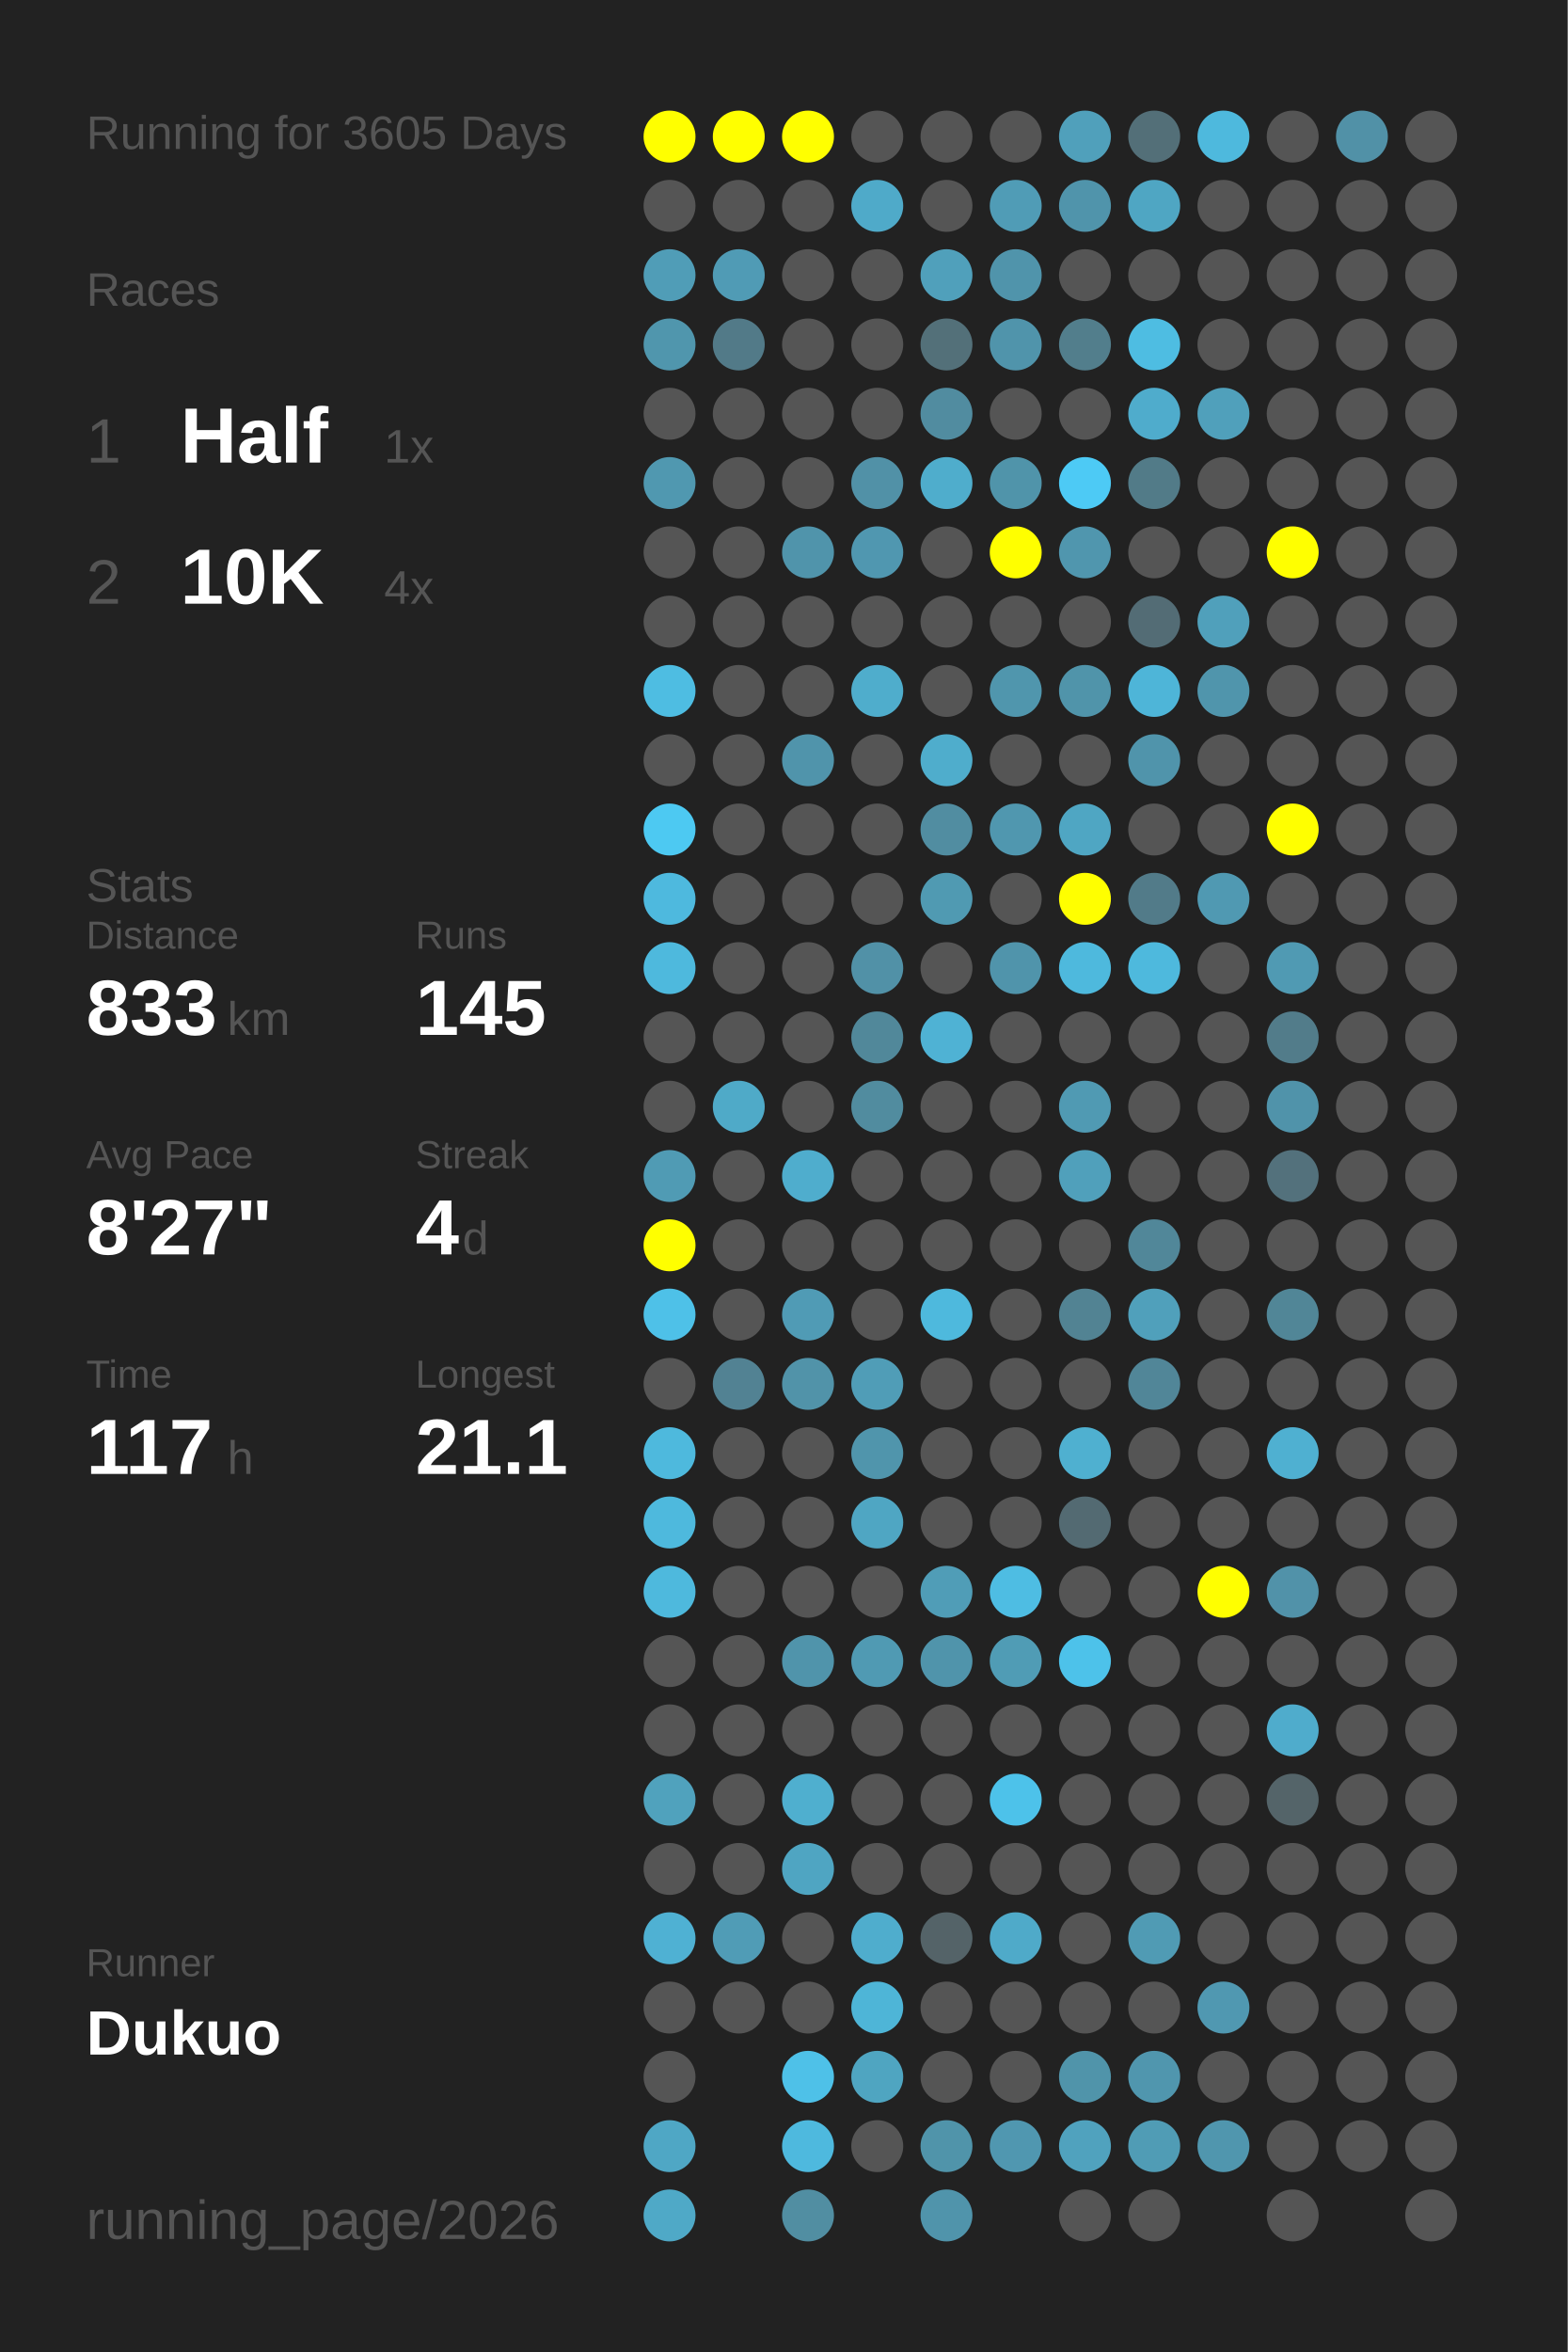
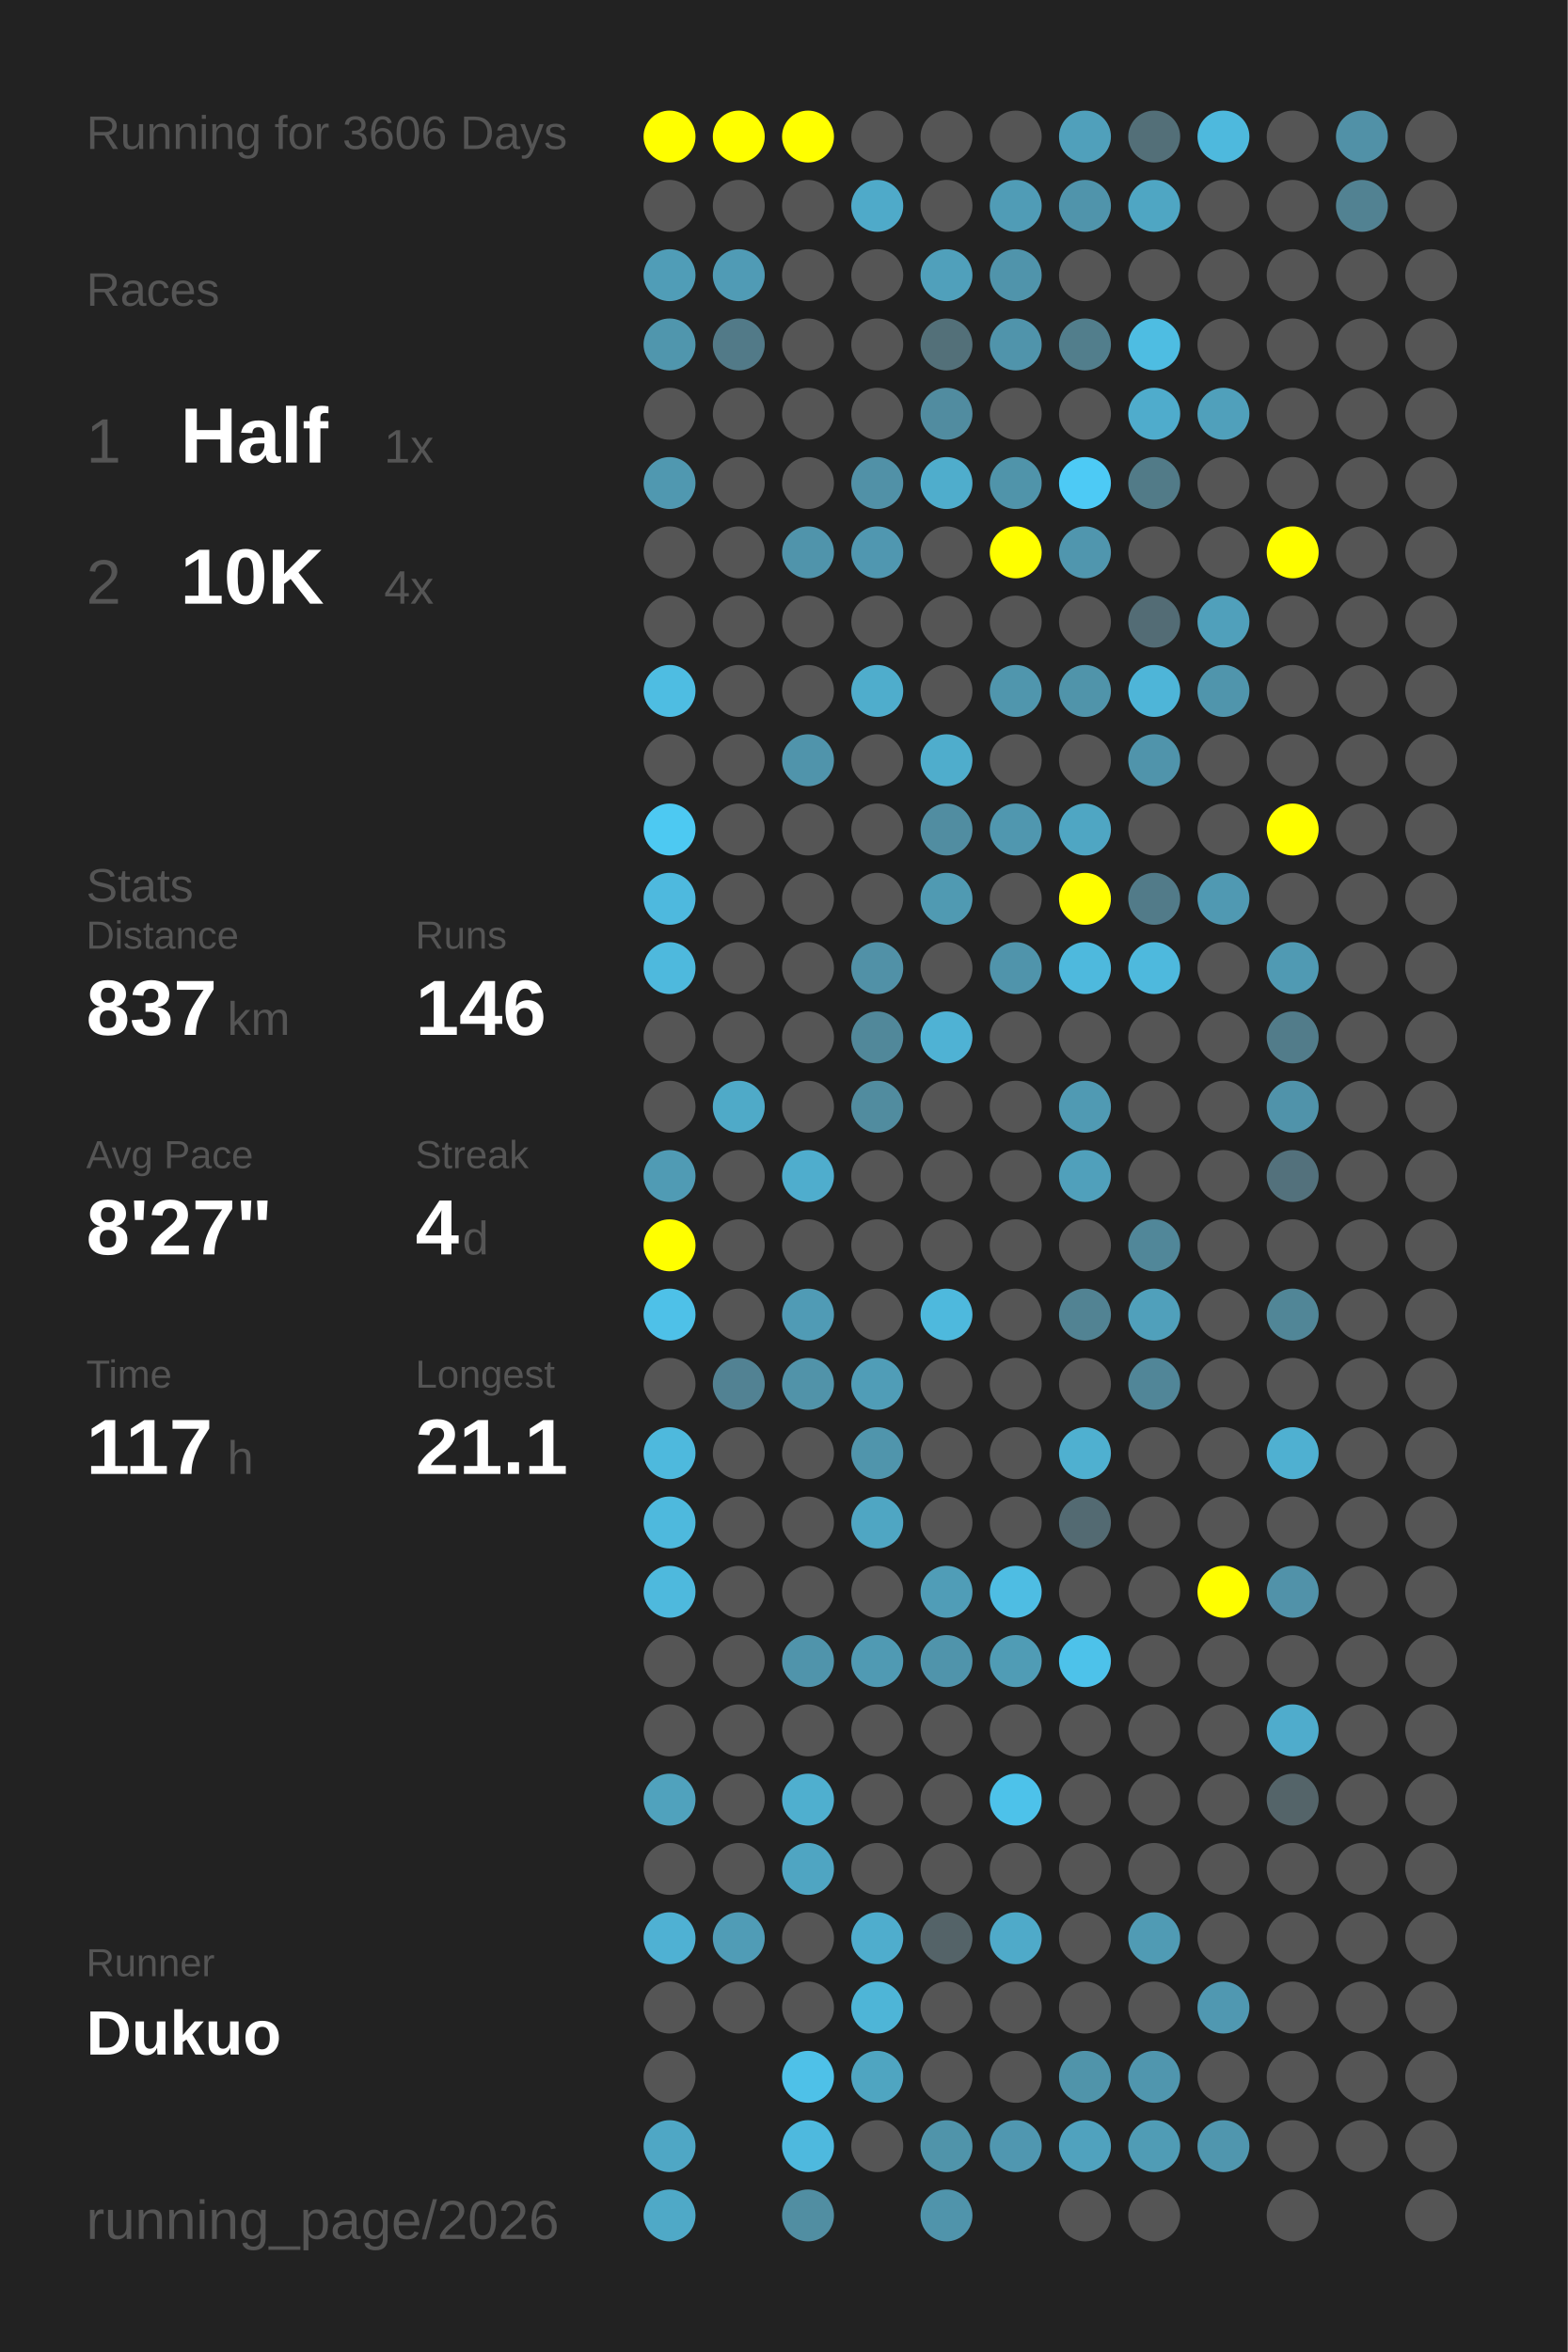
<svg xmlns="http://www.w3.org/2000/svg" baseProfile="full" height="300mm" version="1.1" viewBox="0,0,200,300" width="200mm">
  <defs />
  <rect fill="#222222" height="300" width="200" x="0" y="0" />
-   <text fill="#555555" style="font-size:6px; font-family:Arial;" x="11" y="19">Running for 3605 Days</text>
+   <text fill="#555555" style="font-size:6px; font-family:Arial;" x="11" y="19">Running for 3606 Days</text>
  <text fill="#555555" style="font-size:6px; font-family:Arial;" x="11" y="39">Races</text>
  <text fill="#555555" style="font-size:8px; font-family:Arial;" x="11" y="59">1</text>
  <text fill="#FFFFFF" style="font-size:10px; font-family:Arial; font-weight:bold;" x="23" y="59">Half</text>
  <text fill="#555555" style="font-size:6px; font-family:Arial;" x="49" y="59">1x</text>
  <text fill="#555555" style="font-size:8px; font-family:Arial;" x="11" y="77">2</text>
  <text fill="#FFFFFF" style="font-size:10px; font-family:Arial; font-weight:bold;" x="23" y="77">10K</text>
  <text fill="#555555" style="font-size:6px; font-family:Arial;" x="49" y="77">4x</text>
  <text fill="#555555" style="font-size:6px; font-family:Arial;" x="11" y="115">Stats</text>
  <text fill="#555555" style="font-size:5px; font-family:Arial;" x="11" y="121">Distance</text>
-   <text fill="#FFFFFF" style="font-size:10px; font-family:Arial; font-weight:bold;" x="11" y="132">833</text>
+   <text fill="#FFFFFF" style="font-size:10px; font-family:Arial; font-weight:bold;" x="11" y="132">837</text>
  <text fill="#555555" style="font-size:6px; font-family:Arial;" x="29" y="132">km</text>
  <text fill="#555555" style="font-size:5px; font-family:Arial;" x="53" y="121">Runs</text>
-   <text fill="#FFFFFF" style="font-size:10px; font-family:Arial; font-weight:bold;" x="53" y="132">145</text>
+   <text fill="#FFFFFF" style="font-size:10px; font-family:Arial; font-weight:bold;" x="53" y="132">146</text>
  <text fill="#555555" style="font-size:5px; font-family:Arial;" x="11" y="149">Avg Pace</text>
  <text fill="#FFFFFF" style="font-size:10px; font-family:Arial; font-weight:bold;" x="11" y="160">8'27"</text>
  <text fill="#555555" style="font-size:5px; font-family:Arial;" x="53" y="149">Streak</text>
  <text fill="#FFFFFF" style="font-size:10px; font-family:Arial; font-weight:bold;" x="53" y="160">4</text>
  <text fill="#555555" style="font-size:6px; font-family:Arial;" x="59" y="160">d</text>
  <text fill="#555555" style="font-size:5px; font-family:Arial;" x="11" y="177">Time</text>
  <text fill="#FFFFFF" style="font-size:10px; font-family:Arial; font-weight:bold;" x="11" y="188">117</text>
  <text fill="#555555" style="font-size:6px; font-family:Arial;" x="29" y="188">h</text>
  <text fill="#555555" style="font-size:5px; font-family:Arial;" x="53" y="177">Longest</text>
  <text fill="#FFFFFF" style="font-size:10px; font-family:Arial; font-weight:bold;" x="53" y="188">21.1</text>
  <text fill="#555555" style="font-size:5px; font-family:Arial;" x="11" y="252.065">Runner</text>
  <text fill="#FFFFFF" style="font-size:8px; font-family:Arial; font-weight:bold;" x="11" y="262.065">Dukuo</text>
  <text fill="#555555" style="font-size:7px; font-family:Arial;" x="11" y="285.581">running_page/2026</text>
  <circle cx="85.417" cy="17.419" fill="#FFFF00" r="3.312" />
  <circle cx="85.417" cy="26.258" fill="#555555" r="3.312" />
  <circle cx="85.417" cy="35.097" fill="#509db7" r="3.312" />
  <circle cx="85.417" cy="43.935" fill="#5096ad" r="3.312" />
  <circle cx="85.417" cy="52.774" fill="#555555" r="3.312" />
  <circle cx="85.417" cy="61.613" fill="#5098b0" r="3.312" />
  <circle cx="85.417" cy="70.452" fill="#555555" r="3.312" />
  <circle cx="85.417" cy="79.29" fill="#555555" r="3.312" />
  <circle cx="85.417" cy="88.129" fill="#4ebde2" r="3.312" />
  <circle cx="85.417" cy="96.968" fill="#555555" r="3.312" />
  <circle cx="85.417" cy="105.806" fill="#4dc9f2" r="3.312" />
  <circle cx="85.417" cy="114.645" fill="#4eb9de" r="3.312" />
  <circle cx="85.417" cy="123.484" fill="#4eb9dd" r="3.312" />
  <circle cx="85.417" cy="132.323" fill="#555555" r="3.312" />
  <circle cx="85.417" cy="141.161" fill="#555555" r="3.312" />
  <circle cx="85.417" cy="150" fill="#509bb4" r="3.312" />
  <circle cx="85.417" cy="158.839" fill="#FFFF00" r="3.312" />
  <circle cx="85.417" cy="167.677" fill="#4ec1e8" r="3.312" />
  <circle cx="85.417" cy="176.516" fill="#555555" r="3.312" />
  <circle cx="85.417" cy="185.355" fill="#4eb9dd" r="3.312" />
  <circle cx="85.417" cy="194.194" fill="#4eb9dd" r="3.312" />
  <circle cx="85.417" cy="203.032" fill="#4eb9dd" r="3.312" />
  <circle cx="85.417" cy="211.871" fill="#555555" r="3.312" />
  <circle cx="85.417" cy="220.71" fill="#555555" r="3.312" />
  <circle cx="85.417" cy="229.548" fill="#50a2bd" r="3.312" />
  <circle cx="85.417" cy="238.387" fill="#555555" r="3.312" />
  <circle cx="85.417" cy="247.226" fill="#4fb1d3" r="3.312" />
  <circle cx="85.417" cy="256.065" fill="#555555" r="3.312" />
  <circle cx="85.417" cy="264.903" fill="#555555" r="3.312" />
  <circle cx="85.417" cy="273.742" fill="#4fa7c5" r="3.312" />
  <circle cx="85.417" cy="282.581" fill="#4fa9c7" r="3.312" />
  <circle cx="94.25" cy="17.419" fill="#FFFF00" r="3.312" />
  <circle cx="94.25" cy="26.258" fill="#555555" r="3.312" />
  <circle cx="94.25" cy="35.097" fill="#509bb5" r="3.312" />
  <circle cx="94.25" cy="43.935" fill="#527a88" r="3.312" />
  <circle cx="94.25" cy="52.774" fill="#555555" r="3.312" />
  <circle cx="94.25" cy="61.613" fill="#555555" r="3.312" />
  <circle cx="94.25" cy="70.452" fill="#555555" r="3.312" />
  <circle cx="94.25" cy="79.29" fill="#555555" r="3.312" />
  <circle cx="94.25" cy="88.129" fill="#555555" r="3.312" />
  <circle cx="94.25" cy="96.968" fill="#555555" r="3.312" />
  <circle cx="94.25" cy="105.806" fill="#555555" r="3.312" />
  <circle cx="94.25" cy="114.645" fill="#555555" r="3.312" />
  <circle cx="94.25" cy="123.484" fill="#555555" r="3.312" />
  <circle cx="94.25" cy="132.323" fill="#555555" r="3.312" />
  <circle cx="94.25" cy="141.161" fill="#4faac8" r="3.312" />
  <circle cx="94.25" cy="150" fill="#555555" r="3.312" />
  <circle cx="94.25" cy="158.839" fill="#555555" r="3.312" />
  <circle cx="94.25" cy="167.677" fill="#555555" r="3.312" />
  <circle cx="94.25" cy="176.516" fill="#528293" r="3.312" />
  <circle cx="94.25" cy="185.355" fill="#555555" r="3.312" />
  <circle cx="94.25" cy="194.194" fill="#555555" r="3.312" />
  <circle cx="94.25" cy="203.032" fill="#555555" r="3.312" />
  <circle cx="94.25" cy="211.871" fill="#555555" r="3.312" />
  <circle cx="94.25" cy="220.71" fill="#555555" r="3.312" />
  <circle cx="94.25" cy="229.548" fill="#555555" r="3.312" />
  <circle cx="94.25" cy="238.387" fill="#555555" r="3.312" />
  <circle cx="94.25" cy="247.226" fill="#509cb6" r="3.312" />
  <circle cx="94.25" cy="256.065" fill="#555555" r="3.312" />
  <circle cx="103.083" cy="17.419" fill="#FFFF00" r="3.312" />
  <circle cx="103.083" cy="26.258" fill="#555555" r="3.312" />
  <circle cx="103.083" cy="35.097" fill="#555555" r="3.312" />
  <circle cx="103.083" cy="43.935" fill="#555555" r="3.312" />
  <circle cx="103.083" cy="52.774" fill="#555555" r="3.312" />
  <circle cx="103.083" cy="61.613" fill="#555555" r="3.312" />
  <circle cx="103.083" cy="70.452" fill="#5094ab" r="3.312" />
  <circle cx="103.083" cy="79.29" fill="#555555" r="3.312" />
  <circle cx="103.083" cy="88.129" fill="#555555" r="3.312" />
  <circle cx="103.083" cy="96.968" fill="#5094ab" r="3.312" />
  <circle cx="103.083" cy="105.806" fill="#555555" r="3.312" />
  <circle cx="103.083" cy="114.645" fill="#555555" r="3.312" />
  <circle cx="103.083" cy="123.484" fill="#555555" r="3.312" />
  <circle cx="103.083" cy="132.323" fill="#555555" r="3.312" />
  <circle cx="103.083" cy="141.161" fill="#555555" r="3.312" />
  <circle cx="103.083" cy="150" fill="#4fadcd" r="3.312" />
  <circle cx="103.083" cy="158.839" fill="#555555" r="3.312" />
  <circle cx="103.083" cy="167.677" fill="#509bb5" r="3.312" />
  <circle cx="103.083" cy="176.516" fill="#5193a9" r="3.312" />
  <circle cx="103.083" cy="185.355" fill="#555555" r="3.312" />
  <circle cx="103.083" cy="194.194" fill="#555555" r="3.312" />
  <circle cx="103.083" cy="203.032" fill="#555555" r="3.312" />
  <circle cx="103.083" cy="211.871" fill="#5094ab" r="3.312" />
  <circle cx="103.083" cy="220.71" fill="#555555" r="3.312" />
  <circle cx="103.083" cy="229.548" fill="#4fafcf" r="3.312" />
  <circle cx="103.083" cy="238.387" fill="#4fa5c2" r="3.312" />
  <circle cx="103.083" cy="247.226" fill="#555555" r="3.312" />
  <circle cx="103.083" cy="256.065" fill="#555555" r="3.312" />
  <circle cx="103.083" cy="264.903" fill="#4ec1e8" r="3.312" />
  <circle cx="103.083" cy="273.742" fill="#4eb9de" r="3.312" />
  <circle cx="103.083" cy="282.581" fill="#518ea2" r="3.312" />
  <circle cx="111.917" cy="17.419" fill="#555555" r="3.312" />
  <circle cx="111.917" cy="26.258" fill="#4faac9" r="3.312" />
  <circle cx="111.917" cy="35.097" fill="#555555" r="3.312" />
  <circle cx="111.917" cy="43.935" fill="#555555" r="3.312" />
  <circle cx="111.917" cy="52.774" fill="#555555" r="3.312" />
  <circle cx="111.917" cy="61.613" fill="#5191a7" r="3.312" />
  <circle cx="111.917" cy="70.452" fill="#5097b0" r="3.312" />
  <circle cx="111.917" cy="79.29" fill="#555555" r="3.312" />
  <circle cx="111.917" cy="88.129" fill="#4fadcc" r="3.312" />
  <circle cx="111.917" cy="96.968" fill="#555555" r="3.312" />
  <circle cx="111.917" cy="105.806" fill="#555555" r="3.312" />
  <circle cx="111.917" cy="114.645" fill="#555555" r="3.312" />
  <circle cx="111.917" cy="123.484" fill="#5191a7" r="3.312" />
  <circle cx="111.917" cy="132.323" fill="#51889a" r="3.312" />
  <circle cx="111.917" cy="141.161" fill="#518c9f" r="3.312" />
  <circle cx="111.917" cy="150" fill="#555555" r="3.312" />
  <circle cx="111.917" cy="158.839" fill="#555555" r="3.312" />
  <circle cx="111.917" cy="167.677" fill="#555555" r="3.312" />
  <circle cx="111.917" cy="176.516" fill="#509db7" r="3.312" />
  <circle cx="111.917" cy="185.355" fill="#5095ac" r="3.312" />
  <circle cx="111.917" cy="194.194" fill="#4fa6c3" r="3.312" />
  <circle cx="111.917" cy="203.032" fill="#555555" r="3.312" />
  <circle cx="111.917" cy="211.871" fill="#509ab3" r="3.312" />
  <circle cx="111.917" cy="220.71" fill="#555555" r="3.312" />
  <circle cx="111.917" cy="229.548" fill="#555555" r="3.312" />
  <circle cx="111.917" cy="238.387" fill="#555555" r="3.312" />
  <circle cx="111.917" cy="247.226" fill="#4fadcd" r="3.312" />
  <circle cx="111.917" cy="256.065" fill="#4eb5d7" r="3.312" />
  <circle cx="111.917" cy="264.903" fill="#4fa5c1" r="3.312" />
  <circle cx="111.917" cy="273.742" fill="#555555" r="3.312" />
  <circle cx="120.75" cy="17.419" fill="#555555" r="3.312" />
  <circle cx="120.75" cy="26.258" fill="#555555" r="3.312" />
  <circle cx="120.75" cy="35.097" fill="#50a0bb" r="3.312" />
  <circle cx="120.75" cy="43.935" fill="#537079" r="3.312" />
  <circle cx="120.75" cy="52.774" fill="#518ca0" r="3.312" />
  <circle cx="120.75" cy="61.613" fill="#4fadcc" r="3.312" />
  <circle cx="120.75" cy="70.452" fill="#555555" r="3.312" />
  <circle cx="120.75" cy="79.29" fill="#555555" r="3.312" />
  <circle cx="120.75" cy="88.129" fill="#555555" r="3.312" />
  <circle cx="120.75" cy="96.968" fill="#4fadcc" r="3.312" />
  <circle cx="120.75" cy="105.806" fill="#518da1" r="3.312" />
  <circle cx="120.75" cy="114.645" fill="#509ab2" r="3.312" />
  <circle cx="120.75" cy="123.484" fill="#555555" r="3.312" />
  <circle cx="120.75" cy="132.323" fill="#4fb2d4" r="3.312" />
  <circle cx="120.75" cy="141.161" fill="#555555" r="3.312" />
  <circle cx="120.75" cy="150" fill="#555555" r="3.312" />
  <circle cx="120.75" cy="158.839" fill="#555555" r="3.312" />
  <circle cx="120.75" cy="167.677" fill="#4eb9dd" r="3.312" />
  <circle cx="120.75" cy="176.516" fill="#555555" r="3.312" />
  <circle cx="120.75" cy="185.355" fill="#555555" r="3.312" />
  <circle cx="120.75" cy="194.194" fill="#555555" r="3.312" />
  <circle cx="120.75" cy="203.032" fill="#509db7" r="3.312" />
  <circle cx="120.75" cy="211.871" fill="#5094ab" r="3.312" />
  <circle cx="120.75" cy="220.71" fill="#555555" r="3.312" />
  <circle cx="120.75" cy="229.548" fill="#555555" r="3.312" />
  <circle cx="120.75" cy="238.387" fill="#555555" r="3.312" />
  <circle cx="120.75" cy="247.226" fill="#546368" r="3.312" />
  <circle cx="120.75" cy="256.065" fill="#555555" r="3.312" />
  <circle cx="120.75" cy="264.903" fill="#555555" r="3.312" />
  <circle cx="120.75" cy="273.742" fill="#5094aa" r="3.312" />
  <circle cx="120.75" cy="282.581" fill="#5094ab" r="3.312" />
  <circle cx="129.583" cy="17.419" fill="#555555" r="3.312" />
  <circle cx="129.583" cy="26.258" fill="#509cb6" r="3.312" />
  <circle cx="129.583" cy="35.097" fill="#5094ab" r="3.312" />
  <circle cx="129.583" cy="43.935" fill="#5094ab" r="3.312" />
  <circle cx="129.583" cy="52.774" fill="#555555" r="3.312" />
  <circle cx="129.583" cy="61.613" fill="#5094aa" r="3.312" />
  <circle cx="129.583" cy="70.452" fill="#FFFF00" r="3.312" />
  <circle cx="129.583" cy="79.29" fill="#555555" r="3.312" />
  <circle cx="129.583" cy="88.129" fill="#5096ad" r="3.312" />
  <circle cx="129.583" cy="96.968" fill="#555555" r="3.312" />
  <circle cx="129.583" cy="105.806" fill="#5097af" r="3.312" />
  <circle cx="129.583" cy="114.645" fill="#555555" r="3.312" />
  <circle cx="129.583" cy="123.484" fill="#5094ab" r="3.312" />
  <circle cx="129.583" cy="132.323" fill="#555555" r="3.312" />
  <circle cx="129.583" cy="141.161" fill="#555555" r="3.312" />
  <circle cx="129.583" cy="150" fill="#555555" r="3.312" />
  <circle cx="129.583" cy="158.839" fill="#555555" r="3.312" />
  <circle cx="129.583" cy="167.677" fill="#555555" r="3.312" />
  <circle cx="129.583" cy="176.516" fill="#555555" r="3.312" />
  <circle cx="129.583" cy="185.355" fill="#555555" r="3.312" />
  <circle cx="129.583" cy="194.194" fill="#555555" r="3.312" />
  <circle cx="129.583" cy="203.032" fill="#4ebde3" r="3.312" />
  <circle cx="129.583" cy="211.871" fill="#509cb5" r="3.312" />
  <circle cx="129.583" cy="220.71" fill="#555555" r="3.312" />
  <circle cx="129.583" cy="229.548" fill="#4dc2ea" r="3.312" />
  <circle cx="129.583" cy="238.387" fill="#555555" r="3.312" />
  <circle cx="129.583" cy="247.226" fill="#4faac9" r="3.312" />
  <circle cx="129.583" cy="256.065" fill="#555555" r="3.312" />
  <circle cx="129.583" cy="264.903" fill="#555555" r="3.312" />
  <circle cx="129.583" cy="273.742" fill="#5097b0" r="3.312" />
  <circle cx="138.417" cy="17.419" fill="#50a0bb" r="3.312" />
  <circle cx="138.417" cy="26.258" fill="#5094ab" r="3.312" />
  <circle cx="138.417" cy="35.097" fill="#555555" r="3.312" />
  <circle cx="138.417" cy="43.935" fill="#527e8c" r="3.312" />
  <circle cx="138.417" cy="52.774" fill="#555555" r="3.312" />
  <circle cx="138.417" cy="61.613" fill="#4dcaf5" r="3.312" />
  <circle cx="138.417" cy="70.452" fill="#5096ae" r="3.312" />
  <circle cx="138.417" cy="79.29" fill="#555555" r="3.312" />
  <circle cx="138.417" cy="88.129" fill="#5094aa" r="3.312" />
  <circle cx="138.417" cy="96.968" fill="#555555" r="3.312" />
  <circle cx="138.417" cy="105.806" fill="#4fa6c3" r="3.312" />
  <circle cx="138.417" cy="114.645" fill="#FFFF00" r="3.312" />
  <circle cx="138.417" cy="123.484" fill="#4eb9dd" r="3.312" />
  <circle cx="138.417" cy="132.323" fill="#555555" r="3.312" />
  <circle cx="138.417" cy="141.161" fill="#509ab3" r="3.312" />
  <circle cx="138.417" cy="150" fill="#50a0bb" r="3.312" />
  <circle cx="138.417" cy="158.839" fill="#555555" r="3.312" />
  <circle cx="138.417" cy="167.677" fill="#528393" r="3.312" />
  <circle cx="138.417" cy="176.516" fill="#555555" r="3.312" />
  <circle cx="138.417" cy="185.355" fill="#4fb0d0" r="3.312" />
  <circle cx="138.417" cy="194.194" fill="#536a72" r="3.312" />
  <circle cx="138.417" cy="203.032" fill="#555555" r="3.312" />
  <circle cx="138.417" cy="211.871" fill="#4dc2ea" r="3.312" />
  <circle cx="138.417" cy="220.71" fill="#555555" r="3.312" />
  <circle cx="138.417" cy="229.548" fill="#555555" r="3.312" />
  <circle cx="138.417" cy="238.387" fill="#555555" r="3.312" />
  <circle cx="138.417" cy="247.226" fill="#555555" r="3.312" />
  <circle cx="138.417" cy="256.065" fill="#555555" r="3.312" />
  <circle cx="138.417" cy="264.903" fill="#5094aa" r="3.312" />
  <circle cx="138.417" cy="273.742" fill="#50a2be" r="3.312" />
  <circle cx="138.417" cy="282.581" fill="#555555" r="3.312" />
  <circle cx="147.25" cy="17.419" fill="#536f78" r="3.312" />
  <circle cx="147.25" cy="26.258" fill="#4fa6c3" r="3.312" />
  <circle cx="147.25" cy="35.097" fill="#555555" r="3.312" />
  <circle cx="147.25" cy="43.935" fill="#4ebde2" r="3.312" />
  <circle cx="147.25" cy="52.774" fill="#4faccc" r="3.312" />
  <circle cx="147.25" cy="61.613" fill="#527b88" r="3.312" />
  <circle cx="147.25" cy="70.452" fill="#555555" r="3.312" />
  <circle cx="147.25" cy="79.29" fill="#536c75" r="3.312" />
  <circle cx="147.25" cy="88.129" fill="#4eb5d8" r="3.312" />
  <circle cx="147.25" cy="96.968" fill="#5094ab" r="3.312" />
  <circle cx="147.25" cy="105.806" fill="#555555" r="3.312" />
  <circle cx="147.25" cy="114.645" fill="#527b89" r="3.312" />
  <circle cx="147.25" cy="123.484" fill="#4eb9dd" r="3.312" />
  <circle cx="147.25" cy="132.323" fill="#555555" r="3.312" />
  <circle cx="147.25" cy="141.161" fill="#555555" r="3.312" />
  <circle cx="147.25" cy="150" fill="#555555" r="3.312" />
  <circle cx="147.25" cy="158.839" fill="#518799" r="3.312" />
  <circle cx="147.25" cy="167.677" fill="#50a0bb" r="3.312" />
  <circle cx="147.25" cy="176.516" fill="#518698" r="3.312" />
  <circle cx="147.25" cy="185.355" fill="#555555" r="3.312" />
  <circle cx="147.25" cy="194.194" fill="#555555" r="3.312" />
  <circle cx="147.25" cy="203.032" fill="#555555" r="3.312" />
  <circle cx="147.25" cy="211.871" fill="#555555" r="3.312" />
  <circle cx="147.25" cy="220.71" fill="#555555" r="3.312" />
  <circle cx="147.25" cy="229.548" fill="#555555" r="3.312" />
  <circle cx="147.25" cy="238.387" fill="#555555" r="3.312" />
  <circle cx="147.25" cy="247.226" fill="#509bb4" r="3.312" />
  <circle cx="147.25" cy="256.065" fill="#555555" r="3.312" />
  <circle cx="147.25" cy="264.903" fill="#5096ae" r="3.312" />
  <circle cx="147.25" cy="273.742" fill="#509cb5" r="3.312" />
  <circle cx="147.25" cy="282.581" fill="#555555" r="3.312" />
  <circle cx="156.083" cy="17.419" fill="#4eb9dd" r="3.312" />
  <circle cx="156.083" cy="26.258" fill="#555555" r="3.312" />
  <circle cx="156.083" cy="35.097" fill="#555555" r="3.312" />
  <circle cx="156.083" cy="43.935" fill="#555555" r="3.312" />
  <circle cx="156.083" cy="52.774" fill="#50a0bb" r="3.312" />
  <circle cx="156.083" cy="61.613" fill="#555555" r="3.312" />
  <circle cx="156.083" cy="70.452" fill="#555555" r="3.312" />
  <circle cx="156.083" cy="79.29" fill="#50a0bb" r="3.312" />
  <circle cx="156.083" cy="88.129" fill="#5095ac" r="3.312" />
  <circle cx="156.083" cy="96.968" fill="#555555" r="3.312" />
  <circle cx="156.083" cy="105.806" fill="#555555" r="3.312" />
  <circle cx="156.083" cy="114.645" fill="#5099b2" r="3.312" />
  <circle cx="156.083" cy="123.484" fill="#555555" r="3.312" />
  <circle cx="156.083" cy="132.323" fill="#555555" r="3.312" />
  <circle cx="156.083" cy="141.161" fill="#555555" r="3.312" />
  <circle cx="156.083" cy="150" fill="#555555" r="3.312" />
  <circle cx="156.083" cy="158.839" fill="#555555" r="3.312" />
  <circle cx="156.083" cy="167.677" fill="#555555" r="3.312" />
  <circle cx="156.083" cy="176.516" fill="#555555" r="3.312" />
  <circle cx="156.083" cy="185.355" fill="#555555" r="3.312" />
  <circle cx="156.083" cy="194.194" fill="#555555" r="3.312" />
  <circle cx="156.083" cy="203.032" fill="#FFFF00" r="3.312" />
  <circle cx="156.083" cy="211.871" fill="#555555" r="3.312" />
  <circle cx="156.083" cy="220.71" fill="#555555" r="3.312" />
  <circle cx="156.083" cy="229.548" fill="#555555" r="3.312" />
  <circle cx="156.083" cy="238.387" fill="#555555" r="3.312" />
  <circle cx="156.083" cy="247.226" fill="#555555" r="3.312" />
  <circle cx="156.083" cy="256.065" fill="#5098b1" r="3.312" />
  <circle cx="156.083" cy="264.903" fill="#555555" r="3.312" />
  <circle cx="156.083" cy="273.742" fill="#5096ae" r="3.312" />
  <circle cx="164.917" cy="17.419" fill="#555555" r="3.312" />
  <circle cx="164.917" cy="26.258" fill="#555555" r="3.312" />
  <circle cx="164.917" cy="35.097" fill="#555555" r="3.312" />
  <circle cx="164.917" cy="43.935" fill="#555555" r="3.312" />
  <circle cx="164.917" cy="52.774" fill="#555555" r="3.312" />
  <circle cx="164.917" cy="61.613" fill="#555555" r="3.312" />
  <circle cx="164.917" cy="70.452" fill="#FFFF00" r="3.312" />
  <circle cx="164.917" cy="79.29" fill="#555555" r="3.312" />
  <circle cx="164.917" cy="88.129" fill="#555555" r="3.312" />
  <circle cx="164.917" cy="96.968" fill="#555555" r="3.312" />
  <circle cx="164.917" cy="105.806" fill="#FFFF00" r="3.312" />
  <circle cx="164.917" cy="114.645" fill="#555555" r="3.312" />
  <circle cx="164.917" cy="123.484" fill="#509ab3" r="3.312" />
  <circle cx="164.917" cy="132.323" fill="#527c8a" r="3.312" />
  <circle cx="164.917" cy="141.161" fill="#5093aa" r="3.312" />
  <circle cx="164.917" cy="150" fill="#53717c" r="3.312" />
  <circle cx="164.917" cy="158.839" fill="#555555" r="3.312" />
  <circle cx="164.917" cy="167.677" fill="#518697" r="3.312" />
  <circle cx="164.917" cy="176.516" fill="#555555" r="3.312" />
  <circle cx="164.917" cy="185.355" fill="#4fb0d1" r="3.312" />
  <circle cx="164.917" cy="194.194" fill="#555555" r="3.312" />
  <circle cx="164.917" cy="203.032" fill="#5192a9" r="3.312" />
  <circle cx="164.917" cy="211.871" fill="#555555" r="3.312" />
  <circle cx="164.917" cy="220.71" fill="#4faccc" r="3.312" />
  <circle cx="164.917" cy="229.548" fill="#546469" r="3.312" />
  <circle cx="164.917" cy="238.387" fill="#555555" r="3.312" />
  <circle cx="164.917" cy="247.226" fill="#555555" r="3.312" />
  <circle cx="164.917" cy="256.065" fill="#555555" r="3.312" />
  <circle cx="164.917" cy="264.903" fill="#555555" r="3.312" />
  <circle cx="164.917" cy="273.742" fill="#555555" r="3.312" />
  <circle cx="164.917" cy="282.581" fill="#555555" r="3.312" />
  <circle cx="173.75" cy="17.419" fill="#5191a7" r="3.312" />
-   <circle cx="173.75" cy="26.258" fill="#555555" r="3.312" />
+   <circle cx="173.75" cy="26.258" fill="#528292" r="3.312" />
  <circle cx="173.75" cy="35.097" fill="#555555" r="3.312" />
  <circle cx="173.75" cy="43.935" fill="#555555" r="3.312" />
  <circle cx="173.75" cy="52.774" fill="#555555" r="3.312" />
  <circle cx="173.75" cy="61.613" fill="#555555" r="3.312" />
  <circle cx="173.75" cy="70.452" fill="#555555" r="3.312" />
  <circle cx="173.75" cy="79.29" fill="#555555" r="3.312" />
  <circle cx="173.75" cy="88.129" fill="#555555" r="3.312" />
  <circle cx="173.75" cy="96.968" fill="#555555" r="3.312" />
  <circle cx="173.75" cy="105.806" fill="#555555" r="3.312" />
  <circle cx="173.75" cy="114.645" fill="#555555" r="3.312" />
  <circle cx="173.75" cy="123.484" fill="#555555" r="3.312" />
  <circle cx="173.75" cy="132.323" fill="#555555" r="3.312" />
  <circle cx="173.75" cy="141.161" fill="#555555" r="3.312" />
  <circle cx="173.75" cy="150" fill="#555555" r="3.312" />
  <circle cx="173.75" cy="158.839" fill="#555555" r="3.312" />
  <circle cx="173.75" cy="167.677" fill="#555555" r="3.312" />
  <circle cx="173.75" cy="176.516" fill="#555555" r="3.312" />
  <circle cx="173.75" cy="185.355" fill="#555555" r="3.312" />
  <circle cx="173.75" cy="194.194" fill="#555555" r="3.312" />
  <circle cx="173.75" cy="203.032" fill="#555555" r="3.312" />
  <circle cx="173.75" cy="211.871" fill="#555555" r="3.312" />
  <circle cx="173.75" cy="220.71" fill="#555555" r="3.312" />
  <circle cx="173.75" cy="229.548" fill="#555555" r="3.312" />
  <circle cx="173.75" cy="238.387" fill="#555555" r="3.312" />
  <circle cx="173.75" cy="247.226" fill="#555555" r="3.312" />
  <circle cx="173.75" cy="256.065" fill="#555555" r="3.312" />
  <circle cx="173.75" cy="264.903" fill="#555555" r="3.312" />
  <circle cx="173.75" cy="273.742" fill="#555555" r="3.312" />
  <circle cx="182.583" cy="17.419" fill="#555555" r="3.312" />
  <circle cx="182.583" cy="26.258" fill="#555555" r="3.312" />
  <circle cx="182.583" cy="35.097" fill="#555555" r="3.312" />
  <circle cx="182.583" cy="43.935" fill="#555555" r="3.312" />
  <circle cx="182.583" cy="52.774" fill="#555555" r="3.312" />
  <circle cx="182.583" cy="61.613" fill="#555555" r="3.312" />
  <circle cx="182.583" cy="70.452" fill="#555555" r="3.312" />
  <circle cx="182.583" cy="79.29" fill="#555555" r="3.312" />
  <circle cx="182.583" cy="88.129" fill="#555555" r="3.312" />
  <circle cx="182.583" cy="96.968" fill="#555555" r="3.312" />
  <circle cx="182.583" cy="105.806" fill="#555555" r="3.312" />
  <circle cx="182.583" cy="114.645" fill="#555555" r="3.312" />
  <circle cx="182.583" cy="123.484" fill="#555555" r="3.312" />
  <circle cx="182.583" cy="132.323" fill="#555555" r="3.312" />
  <circle cx="182.583" cy="141.161" fill="#555555" r="3.312" />
  <circle cx="182.583" cy="150" fill="#555555" r="3.312" />
  <circle cx="182.583" cy="158.839" fill="#555555" r="3.312" />
  <circle cx="182.583" cy="167.677" fill="#555555" r="3.312" />
  <circle cx="182.583" cy="176.516" fill="#555555" r="3.312" />
  <circle cx="182.583" cy="185.355" fill="#555555" r="3.312" />
  <circle cx="182.583" cy="194.194" fill="#555555" r="3.312" />
  <circle cx="182.583" cy="203.032" fill="#555555" r="3.312" />
  <circle cx="182.583" cy="211.871" fill="#555555" r="3.312" />
  <circle cx="182.583" cy="220.71" fill="#555555" r="3.312" />
  <circle cx="182.583" cy="229.548" fill="#555555" r="3.312" />
  <circle cx="182.583" cy="238.387" fill="#555555" r="3.312" />
  <circle cx="182.583" cy="247.226" fill="#555555" r="3.312" />
  <circle cx="182.583" cy="256.065" fill="#555555" r="3.312" />
  <circle cx="182.583" cy="264.903" fill="#555555" r="3.312" />
  <circle cx="182.583" cy="273.742" fill="#555555" r="3.312" />
  <circle cx="182.583" cy="282.581" fill="#555555" r="3.312" />
</svg>
